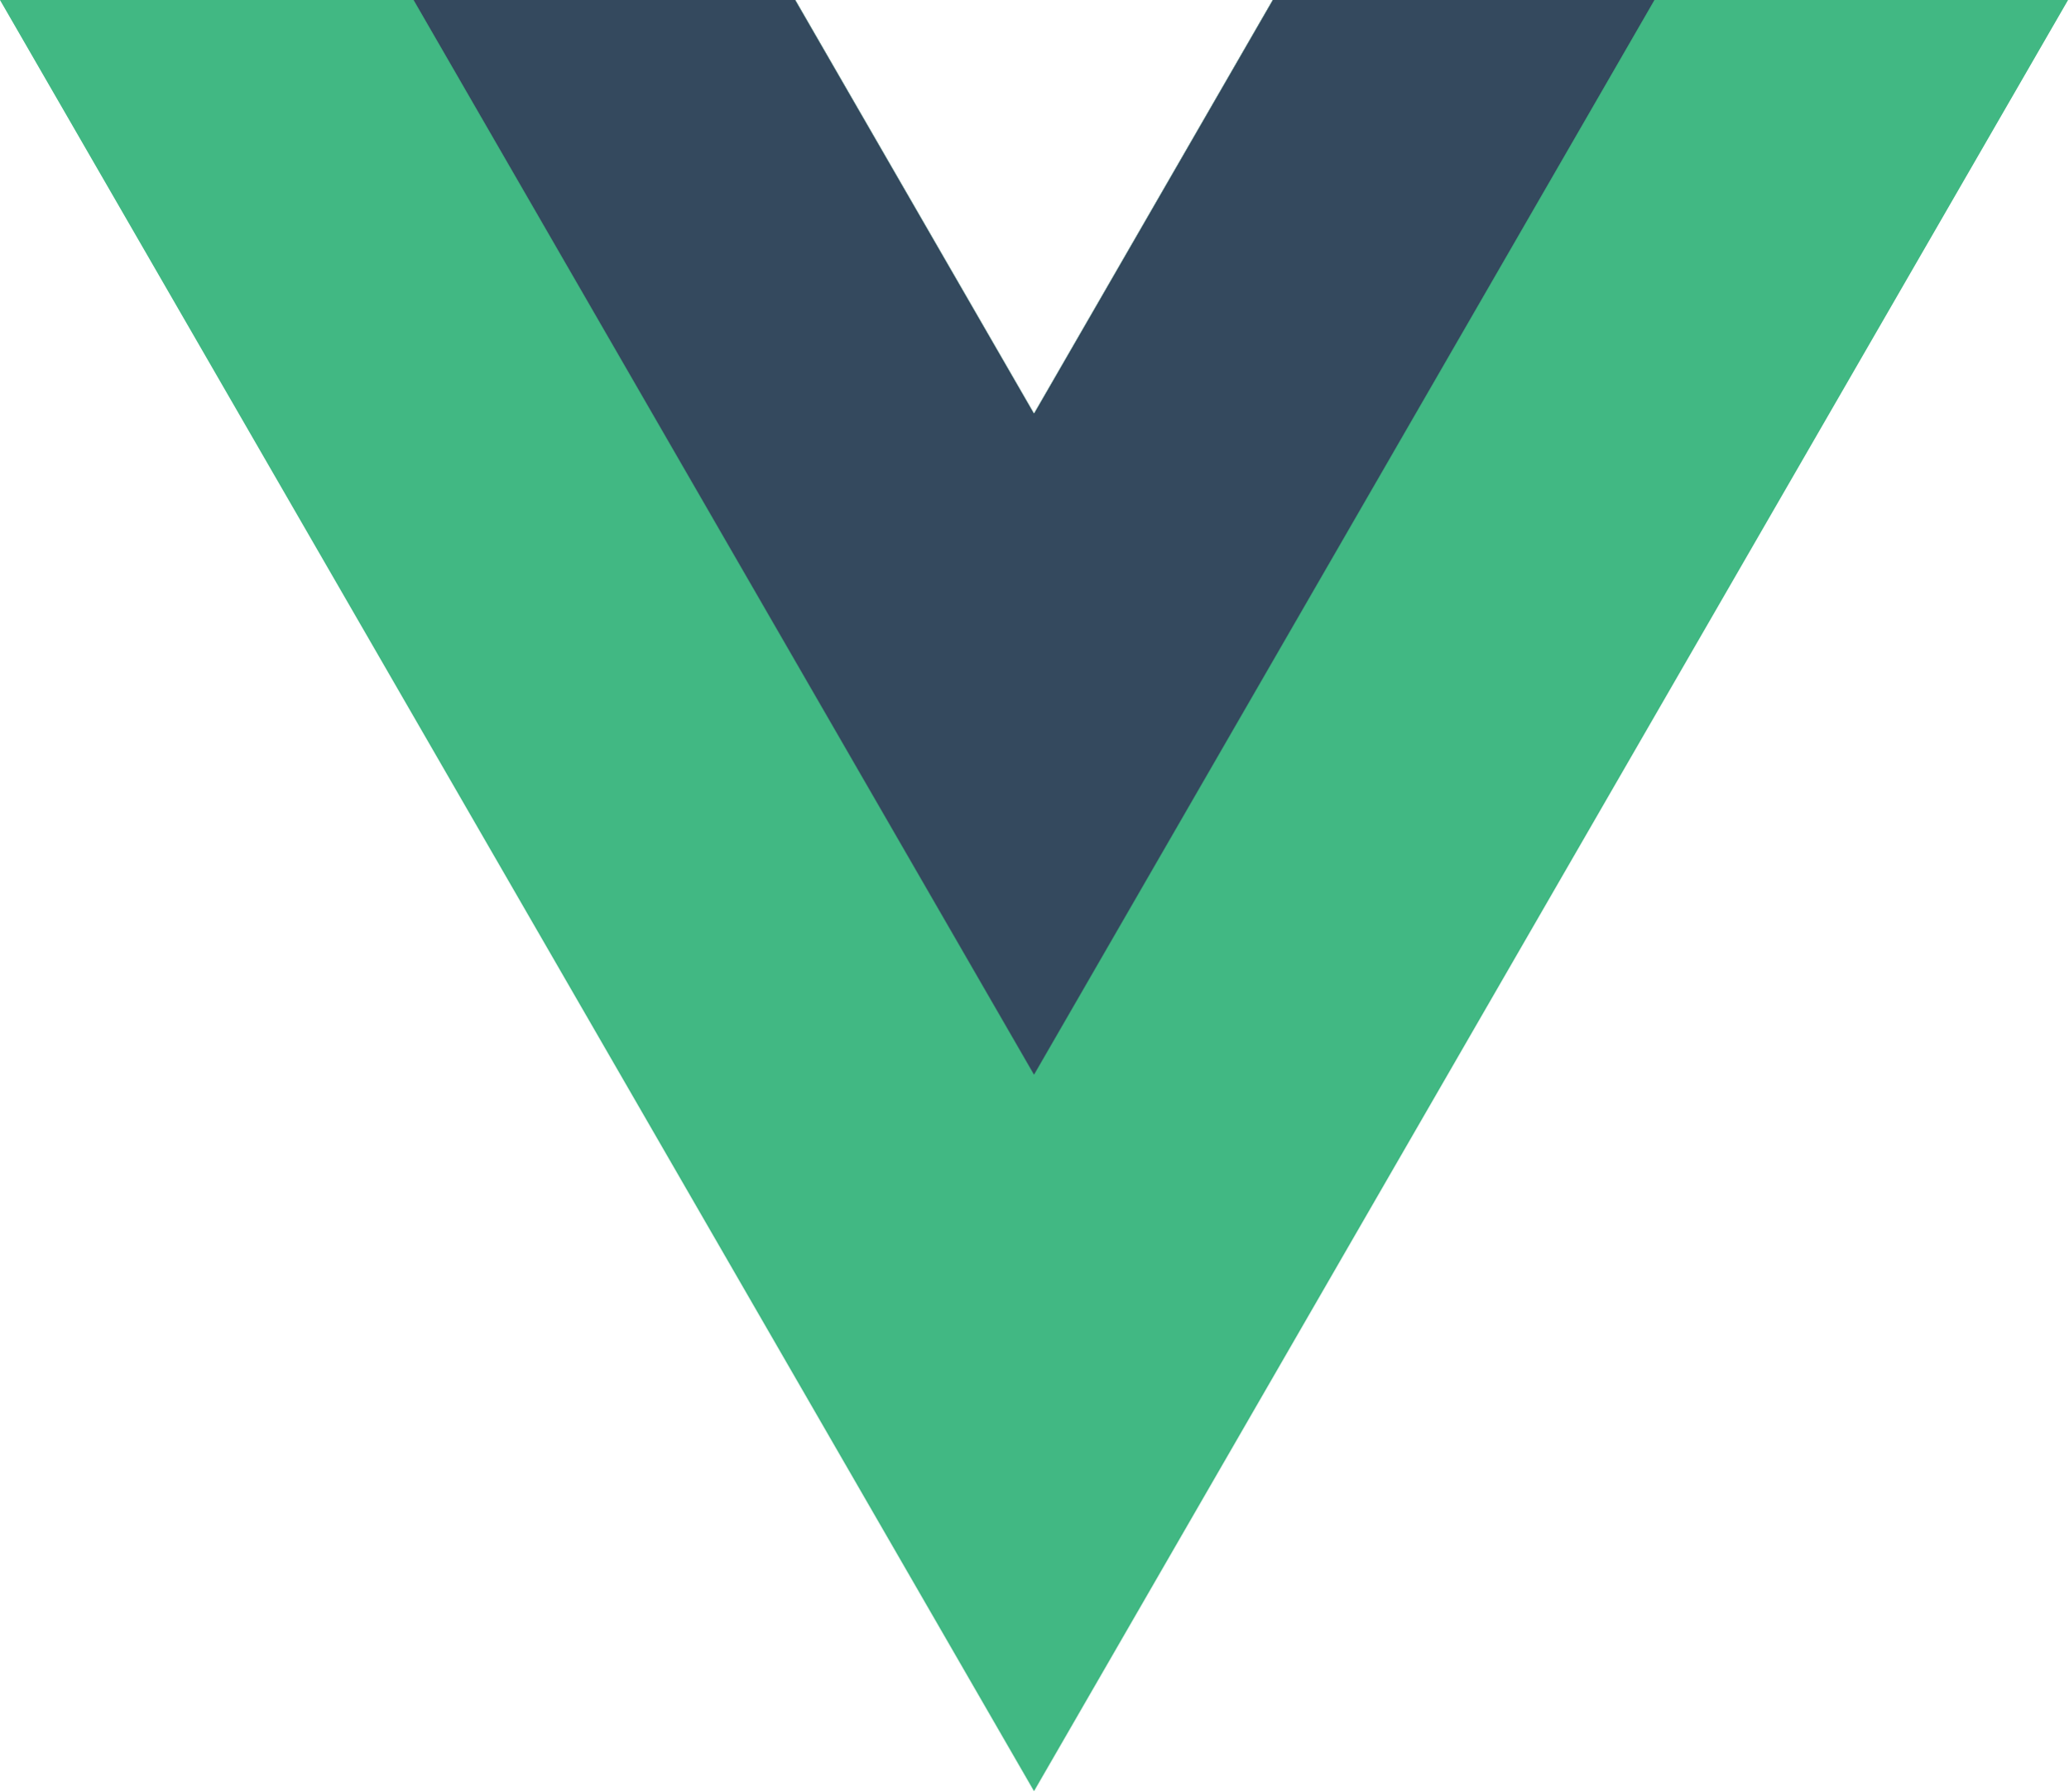
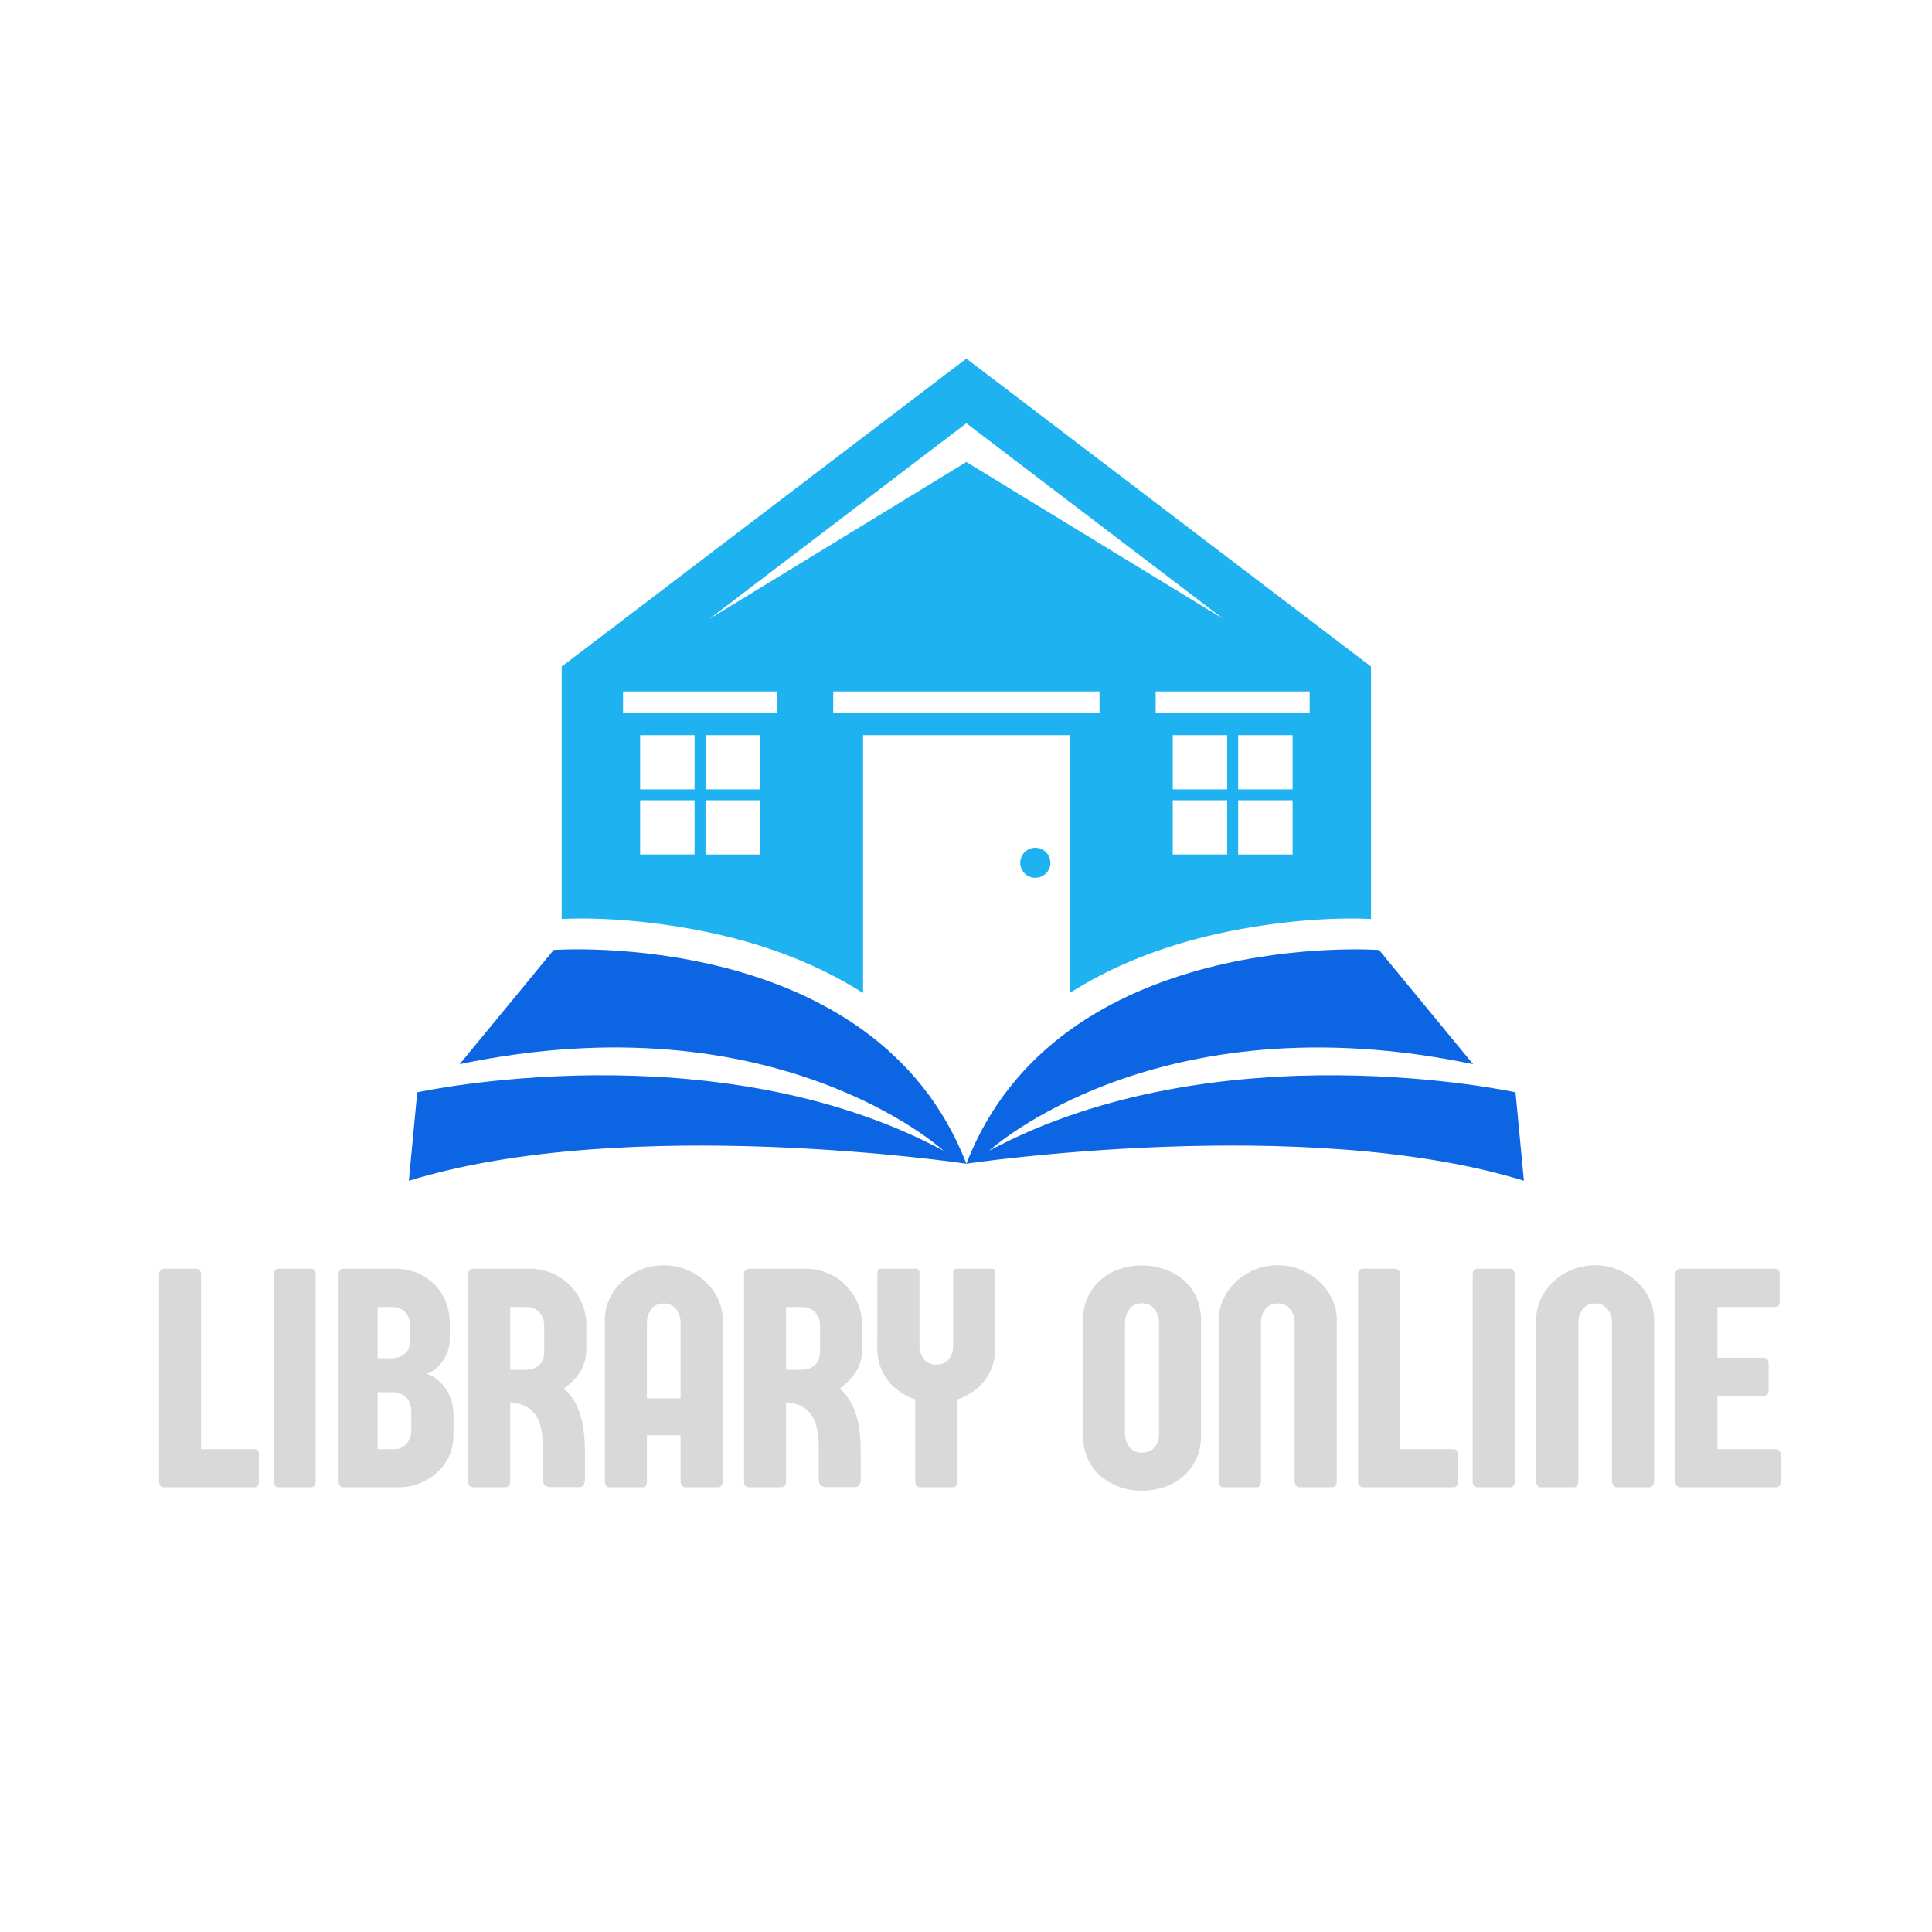
- <svg xmlns="http://www.w3.org/2000/svg" viewBox="0 0 261.76 226.69">
-   <path d="M161.096.001l-30.225 52.351L100.647.001H-.005l130.877 226.688L261.749.001z" fill="#41b883" />
-   <path d="M161.096.001l-30.225 52.351L100.647.001H52.346l78.526 136.01L209.398.001z" fill="#34495e" />
+ <svg xmlns="http://www.w3.org/2000/svg" width="500" zoomAndPan="magnify" viewBox="0 0 375 375" height="500" preserveAspectRatio="xMidYMid meet" version="1.0">
+   <defs>
+     <g />
+     <clipPath id="716c44d4e1">
+       <path d="M 79.359 184 L 295.797 184 L 295.797 229.195 L 79.359 229.195 Z M 79.359 184 " clip-rule="nonzero" />
+     </clipPath>
+     <clipPath id="18d0dd7359">
+       <path d="M 109 69.621 L 267 69.621 L 267 193 L 109 193 Z M 109 69.621 " clip-rule="nonzero" />
+     </clipPath>
+   </defs>
+   <g fill="#d9d9d9" fill-opacity="1">
+     <g transform="translate(28.67141, 288.6828)">
+       <g>
+         <path d="M 20.719 0 L 3.25 0 C 2.551 0 2.203 -0.391 2.203 -1.172 L 2.203 -41.234 C 2.203 -42.023 2.539 -42.422 3.219 -42.422 L 9.344 -42.422 C 10.02 -42.422 10.359 -42.023 10.359 -41.234 L 10.359 -7.391 L 20.719 -7.391 C 21.289 -7.391 21.578 -7.039 21.578 -6.344 L 21.578 -1.109 C 21.578 -0.367 21.289 0 20.719 0 Z M 20.719 0 " />
+       </g>
+     </g>
+   </g>
+   <g fill="#d9d9d9" fill-opacity="1">
+     <g transform="translate(50.91992, 288.6828)">
+       <g>
+         <path d="M 10.359 -41.234 L 10.359 -1.172 C 10.359 -0.391 10.02 0 9.344 0 L 3.219 0 C 2.539 0 2.203 -0.391 2.203 -1.172 L 2.203 -41.234 C 2.203 -42.023 2.539 -42.422 3.219 -42.422 L 9.344 -42.422 C 10.02 -42.422 10.359 -42.023 10.359 -41.234 Z M 10.359 -41.234 " />
+       </g>
+     </g>
+   </g>
+   <g fill="#d9d9d9" fill-opacity="1">
+     <g transform="translate(63.51514, 288.6828)">
+       <g>
+         <path d="M 16.312 -10.875 L 16.312 -14.625 C 16.312 -15.926 15.957 -16.891 15.25 -17.516 C 14.539 -18.141 13.727 -18.453 12.812 -18.453 L 9.781 -18.453 L 9.781 -7.391 L 12.969 -7.391 C 13.707 -7.391 14.32 -7.566 14.812 -7.922 C 15.301 -8.273 15.672 -8.719 15.922 -9.25 C 16.18 -9.789 16.312 -10.332 16.312 -10.875 Z M 16.031 -28.328 L 16.031 -31.328 C 16.031 -32.598 15.703 -33.523 15.047 -34.109 C 14.398 -34.691 13.57 -34.984 12.562 -34.984 L 9.781 -34.984 L 9.781 -25.047 L 12.469 -25.047 C 12.926 -25.047 13.43 -25.133 13.984 -25.312 C 14.535 -25.5 15.016 -25.828 15.422 -26.297 C 15.828 -26.766 16.031 -27.441 16.031 -28.328 Z M 23.781 -31.797 L 23.781 -28.75 C 23.781 -27.602 23.539 -26.551 23.062 -25.594 C 22.582 -24.633 21.992 -23.836 21.297 -23.203 C 20.609 -22.566 19.938 -22.18 19.281 -22.047 C 19.707 -21.922 20.211 -21.672 20.797 -21.297 C 21.379 -20.93 21.957 -20.422 22.531 -19.766 C 23.102 -19.117 23.57 -18.305 23.938 -17.328 C 24.312 -16.359 24.5 -15.211 24.5 -13.891 L 24.5 -10.078 C 24.5 -8.586 24.207 -7.223 23.625 -5.984 C 23.039 -4.754 22.25 -3.691 21.25 -2.797 C 20.258 -1.91 19.133 -1.223 17.875 -0.734 C 16.625 -0.242 15.316 0 13.953 0 L 3.25 0 C 2.551 0 2.203 -0.391 2.203 -1.172 L 2.203 -41.234 C 2.203 -42.023 2.551 -42.422 3.25 -42.422 L 13 -42.422 C 15.145 -42.422 17.023 -41.957 18.641 -41.031 C 20.254 -40.102 21.516 -38.844 22.422 -37.25 C 23.328 -35.656 23.781 -33.836 23.781 -31.797 Z M 23.781 -31.797 " />
+       </g>
+     </g>
+   </g>
+   <g fill="#d9d9d9" fill-opacity="1">
+     <g transform="translate(88.67496, 288.6828)">
+       <g>
+         <path d="M 16.953 -26.266 L 16.953 -31.359 C 16.953 -32.461 16.629 -33.344 15.984 -34 C 15.336 -34.656 14.484 -34.984 13.422 -34.984 L 10.359 -34.984 L 10.359 -22.812 L 13.219 -22.812 C 14.438 -22.812 15.363 -23.125 16 -23.75 C 16.633 -24.383 16.953 -25.223 16.953 -26.266 Z M 23.75 -0.031 L 18.109 -0.031 C 17.766 -0.031 17.441 -0.145 17.141 -0.375 C 16.848 -0.613 16.703 -0.957 16.703 -1.406 L 16.703 -7.812 C 16.703 -10.781 16.172 -12.93 15.109 -14.266 C 14.047 -15.609 12.461 -16.352 10.359 -16.5 L 10.359 -1.141 C 10.359 -0.379 10.02 0 9.344 0 L 3.219 0 C 2.539 0 2.203 -0.379 2.203 -1.141 L 2.203 -41.234 C 2.203 -42.023 2.551 -42.422 3.25 -42.422 L 14.078 -42.422 C 15.648 -42.422 17.109 -42.133 18.453 -41.562 C 19.805 -40.988 20.984 -40.191 21.984 -39.172 C 22.984 -38.148 23.758 -36.973 24.312 -35.641 C 24.863 -34.316 25.141 -32.891 25.141 -31.359 L 25.141 -26.969 C 25.141 -25.156 24.719 -23.609 23.875 -22.328 C 23.039 -21.055 22 -20 20.75 -19.156 C 22.145 -17.988 23.176 -16.41 23.844 -14.422 C 24.52 -12.43 24.859 -9.906 24.859 -6.844 L 24.859 -1.312 C 24.859 -1.051 24.773 -0.77 24.609 -0.469 C 24.453 -0.176 24.164 -0.031 23.75 -0.031 Z M 23.75 -0.031 " />
+       </g>
+     </g>
+   </g>
+   <g fill="#d9d9d9" fill-opacity="1">
+     <g transform="translate(115.459, 288.6828)">
+       <g>
+         <path d="M 10.109 -32 L 10.109 -17.266 L 16.641 -17.266 L 16.641 -32 C 16.641 -32.957 16.352 -33.812 15.781 -34.562 C 15.207 -35.312 14.41 -35.688 13.391 -35.688 C 12.348 -35.688 11.539 -35.312 10.969 -34.562 C 10.395 -33.812 10.109 -32.957 10.109 -32 Z M 24.828 -32.469 L 24.828 -1.219 C 24.828 -0.914 24.75 -0.633 24.594 -0.375 C 24.445 -0.125 24.195 0 23.844 0 L 17.625 0 C 17.32 0 17.082 -0.117 16.906 -0.359 C 16.727 -0.609 16.641 -0.895 16.641 -1.219 L 16.641 -10.109 L 10.109 -10.109 L 10.109 -1.203 C 10.109 -0.867 10.047 -0.582 9.922 -0.344 C 9.805 -0.113 9.566 0 9.203 0 L 2.734 0 C 2.504 0 2.312 -0.113 2.156 -0.344 C 2.008 -0.582 1.938 -0.867 1.938 -1.203 L 1.938 -32.469 C 1.938 -33.938 2.238 -35.312 2.844 -36.594 C 3.457 -37.883 4.289 -39.016 5.344 -39.984 C 6.395 -40.961 7.609 -41.723 8.984 -42.266 C 10.367 -42.816 11.828 -43.094 13.359 -43.094 C 14.898 -43.094 16.359 -42.816 17.734 -42.266 C 19.109 -41.723 20.328 -40.961 21.391 -39.984 C 22.453 -39.016 23.289 -37.883 23.906 -36.594 C 24.52 -35.312 24.828 -33.938 24.828 -32.469 Z M 24.828 -32.469 " />
+       </g>
+     </g>
+   </g>
+   <g fill="#d9d9d9" fill-opacity="1">
+     <g transform="translate(142.2123, 288.6828)">
+       <g>
+         <path d="M 16.953 -26.266 L 16.953 -31.359 C 16.953 -32.461 16.629 -33.344 15.984 -34 C 15.336 -34.656 14.484 -34.984 13.422 -34.984 L 10.359 -34.984 L 10.359 -22.812 L 13.219 -22.812 C 14.438 -22.812 15.363 -23.125 16 -23.75 C 16.633 -24.383 16.953 -25.223 16.953 -26.266 Z M 23.75 -0.031 L 18.109 -0.031 C 17.766 -0.031 17.441 -0.145 17.141 -0.375 C 16.848 -0.613 16.703 -0.957 16.703 -1.406 L 16.703 -7.812 C 16.703 -10.781 16.172 -12.93 15.109 -14.266 C 14.047 -15.609 12.461 -16.352 10.359 -16.5 L 10.359 -1.141 C 10.359 -0.379 10.02 0 9.344 0 L 3.219 0 C 2.539 0 2.203 -0.379 2.203 -1.141 L 2.203 -41.234 C 2.203 -42.023 2.551 -42.422 3.25 -42.422 L 14.078 -42.422 C 15.648 -42.422 17.109 -42.133 18.453 -41.562 C 19.805 -40.988 20.984 -40.191 21.984 -39.172 C 22.984 -38.148 23.758 -36.973 24.312 -35.641 C 24.863 -34.316 25.141 -32.891 25.141 -31.359 L 25.141 -26.969 C 25.141 -25.156 24.719 -23.609 23.875 -22.328 C 23.039 -21.055 22 -20 20.75 -19.156 C 22.145 -17.988 23.176 -16.41 23.844 -14.422 C 24.52 -12.43 24.859 -9.906 24.859 -6.844 L 24.859 -1.312 C 24.859 -1.051 24.773 -0.77 24.609 -0.469 C 24.453 -0.176 24.164 -0.031 23.75 -0.031 Z M 23.75 -0.031 " />
+       </g>
+     </g>
+   </g>
+   <g fill="#d9d9d9" fill-opacity="1">
+     <g transform="translate(168.9964, 288.6828)">
+       <g>
+         <path d="M 16.797 -17.047 L 16.797 -1.203 C 16.797 -0.398 16.5 0 15.906 0 L 9.562 0 C 8.945 0 8.641 -0.398 8.641 -1.203 L 8.641 -17.078 C 7.234 -17.547 5.973 -18.242 4.859 -19.172 C 3.742 -20.098 2.867 -21.227 2.234 -22.562 C 1.598 -23.906 1.281 -25.406 1.281 -27.062 L 1.312 -41.719 C 1.312 -41.926 1.363 -42.094 1.469 -42.219 C 1.57 -42.352 1.738 -42.422 1.969 -42.422 L 8.703 -42.422 C 8.953 -42.422 9.141 -42.352 9.266 -42.219 C 9.398 -42.094 9.469 -41.945 9.469 -41.781 L 9.469 -27.5 C 9.469 -26.539 9.742 -25.688 10.297 -24.938 C 10.848 -24.188 11.656 -23.812 12.719 -23.812 C 13.781 -23.812 14.594 -24.156 15.156 -24.844 C 15.719 -25.531 16 -26.352 16 -27.312 L 16 -41.719 C 16 -41.926 16.055 -42.094 16.172 -42.219 C 16.285 -42.352 16.453 -42.422 16.672 -42.422 L 23.547 -42.422 C 23.973 -42.422 24.188 -42.195 24.188 -41.75 L 24.188 -27.062 C 24.188 -25.375 23.863 -23.859 23.219 -22.516 C 22.57 -21.18 21.691 -20.051 20.578 -19.125 C 19.473 -18.207 18.211 -17.516 16.797 -17.047 Z M 16.797 -17.047 " />
+       </g>
+     </g>
+   </g>
+   <g fill="#d9d9d9" fill-opacity="1">
+     <g transform="translate(194.4626, 288.6828)">
+       <g />
+     </g>
+   </g>
+   <g fill="#d9d9d9" fill-opacity="1">
+     <g transform="translate(208.682, 288.6828)">
+       <g>
+         <path d="M 24.438 -32.438 L 24.438 -9.969 C 24.438 -8.312 24.129 -6.82 23.516 -5.5 C 22.898 -4.188 22.062 -3.066 21 -2.141 C 19.938 -1.223 18.707 -0.523 17.312 -0.047 C 15.926 0.43 14.469 0.672 12.938 0.672 C 11.406 0.672 9.953 0.422 8.578 -0.078 C 7.211 -0.578 6 -1.285 4.938 -2.203 C 3.875 -3.129 3.039 -4.25 2.438 -5.562 C 1.832 -6.883 1.531 -8.352 1.531 -9.969 L 1.531 -32.438 C 1.531 -34.094 1.832 -35.578 2.438 -36.891 C 3.039 -38.211 3.875 -39.332 4.938 -40.25 C 6 -41.164 7.211 -41.863 8.578 -42.344 C 9.953 -42.82 11.406 -43.062 12.938 -43.062 C 14.469 -43.062 15.926 -42.82 17.312 -42.344 C 18.707 -41.863 19.938 -41.164 21 -40.25 C 22.062 -39.332 22.898 -38.219 23.516 -36.906 C 24.129 -35.602 24.438 -34.113 24.438 -32.438 Z M 13 -35.719 C 11.957 -35.719 11.145 -35.336 10.562 -34.578 C 9.977 -33.816 9.688 -32.945 9.688 -31.969 L 9.688 -10.391 C 9.688 -9.43 9.969 -8.578 10.531 -7.828 C 11.094 -7.086 11.895 -6.719 12.938 -6.719 C 14 -6.719 14.82 -7.055 15.406 -7.734 C 15.988 -8.422 16.281 -9.242 16.281 -10.203 L 16.281 -31.969 C 16.281 -32.945 15.988 -33.816 15.406 -34.578 C 14.82 -35.336 14.02 -35.719 13 -35.719 Z M 13 -35.719 " />
+       </g>
+     </g>
+   </g>
+   <g fill="#d9d9d9" fill-opacity="1">
+     <g transform="translate(234.6386, 288.6828)">
+       <g>
+         <path d="M 23.844 0 L 17.625 0 C 17.32 0 17.082 -0.117 16.906 -0.359 C 16.727 -0.609 16.641 -0.895 16.641 -1.219 L 16.641 -32 C 16.641 -32.957 16.352 -33.812 15.781 -34.562 C 15.207 -35.312 14.41 -35.688 13.391 -35.688 C 12.348 -35.688 11.539 -35.312 10.969 -34.562 C 10.395 -33.812 10.109 -32.957 10.109 -32 L 10.109 -1.203 C 10.109 -0.867 10.039 -0.582 9.906 -0.344 C 9.781 -0.113 9.547 0 9.203 0 L 2.734 0 C 2.504 0 2.312 -0.113 2.156 -0.344 C 2.008 -0.582 1.938 -0.867 1.938 -1.203 L 1.938 -32.469 C 1.938 -33.938 2.238 -35.312 2.844 -36.594 C 3.457 -37.883 4.289 -39.016 5.344 -39.984 C 6.395 -40.961 7.609 -41.723 8.984 -42.266 C 10.367 -42.816 11.828 -43.094 13.359 -43.094 C 14.898 -43.094 16.359 -42.816 17.734 -42.266 C 19.109 -41.723 20.328 -40.961 21.391 -39.984 C 22.453 -39.016 23.289 -37.883 23.906 -36.594 C 24.52 -35.312 24.828 -33.938 24.828 -32.469 L 24.828 -1.219 C 24.828 -0.914 24.75 -0.633 24.594 -0.375 C 24.445 -0.125 24.195 0 23.844 0 Z M 23.844 0 " />
+       </g>
+     </g>
+   </g>
+   <g fill="#d9d9d9" fill-opacity="1">
+     <g transform="translate(261.392, 288.6828)">
+       <g>
+         <path d="M 20.719 0 L 3.25 0 C 2.551 0 2.203 -0.391 2.203 -1.172 L 2.203 -41.234 C 2.203 -42.023 2.539 -42.422 3.219 -42.422 L 9.344 -42.422 C 10.02 -42.422 10.359 -42.023 10.359 -41.234 L 10.359 -7.391 L 20.719 -7.391 C 21.289 -7.391 21.578 -7.039 21.578 -6.344 L 21.578 -1.109 C 21.578 -0.367 21.289 0 20.719 0 Z M 20.719 0 " />
+       </g>
+     </g>
+   </g>
+   <g fill="#d9d9d9" fill-opacity="1">
+     <g transform="translate(283.6405, 288.6828)">
+       <g>
+         <path d="M 10.359 -41.234 L 10.359 -1.172 C 10.359 -0.391 10.02 0 9.344 0 L 3.219 0 C 2.539 0 2.203 -0.391 2.203 -1.172 L 2.203 -41.234 C 2.203 -42.023 2.539 -42.422 3.219 -42.422 L 9.344 -42.422 C 10.02 -42.422 10.359 -42.023 10.359 -41.234 Z M 10.359 -41.234 " />
+       </g>
+     </g>
+   </g>
+   <g fill="#d9d9d9" fill-opacity="1">
+     <g transform="translate(296.2357, 288.6828)">
+       <g>
+         <path d="M 23.844 0 L 17.625 0 C 17.32 0 17.082 -0.117 16.906 -0.359 C 16.727 -0.609 16.641 -0.895 16.641 -1.219 L 16.641 -32 C 16.641 -32.957 16.352 -33.812 15.781 -34.562 C 15.207 -35.312 14.41 -35.688 13.391 -35.688 C 12.348 -35.688 11.539 -35.312 10.969 -34.562 C 10.395 -33.812 10.109 -32.957 10.109 -32 L 10.109 -1.203 C 10.109 -0.867 10.039 -0.582 9.906 -0.344 C 9.781 -0.113 9.547 0 9.203 0 L 2.734 0 C 2.504 0 2.312 -0.113 2.156 -0.344 C 2.008 -0.582 1.938 -0.867 1.938 -1.203 L 1.938 -32.469 C 1.938 -33.938 2.238 -35.312 2.844 -36.594 C 3.457 -37.883 4.289 -39.016 5.344 -39.984 C 6.395 -40.961 7.609 -41.723 8.984 -42.266 C 10.367 -42.816 11.828 -43.094 13.359 -43.094 C 14.898 -43.094 16.359 -42.816 17.734 -42.266 C 19.109 -41.723 20.328 -40.961 21.391 -39.984 C 22.453 -39.016 23.289 -37.883 23.906 -36.594 C 24.52 -35.312 24.828 -33.938 24.828 -32.469 L 24.828 -1.219 C 24.828 -0.914 24.75 -0.633 24.594 -0.375 C 24.445 -0.125 24.195 0 23.844 0 Z M 23.844 0 " />
+       </g>
+     </g>
+   </g>
+   <g fill="#d9d9d9" fill-opacity="1">
+     <g transform="translate(322.9891, 288.6828)">
+       <g>
+         <path d="M 10.359 -7.391 L 21.734 -7.391 C 21.984 -7.391 22.191 -7.301 22.359 -7.125 C 22.535 -6.945 22.625 -6.688 22.625 -6.344 L 22.625 -1.078 C 22.625 -0.703 22.535 -0.426 22.359 -0.25 C 22.191 -0.082 21.984 0 21.734 0 L 3.25 0 C 2.551 0 2.203 -0.391 2.203 -1.172 L 2.203 -41.234 C 2.203 -42.023 2.551 -42.422 3.25 -42.422 L 21.578 -42.422 C 22.148 -42.422 22.438 -42.047 22.438 -41.297 L 22.438 -36.078 C 22.438 -35.348 22.148 -34.984 21.578 -34.984 L 10.359 -34.984 L 10.359 -25.141 L 19.312 -25.141 C 19.582 -25.141 19.812 -25.055 20 -24.891 C 20.195 -24.723 20.297 -24.445 20.297 -24.062 L 20.297 -18.828 C 20.297 -18.453 20.203 -18.18 20.016 -18.016 C 19.828 -17.859 19.594 -17.781 19.312 -17.781 L 10.359 -17.781 Z M 10.359 -7.391 " />
+       </g>
+     </g>
+   </g>
+   <g clip-path="url(#716c44d4e1)">
+     <path fill="#0c66e3" d="M 183.141 223.344 C 183.141 223.344 150.812 193.668 89.219 206.551 L 107.469 184.391 C 107.469 184.391 169.766 179.852 187.574 225.871 C 187.574 225.871 253.207 216.062 295.785 229.176 L 294.16 212.016 C 294.16 212.016 236.641 199.434 192.004 223.348 C 192.004 223.348 224.332 193.672 285.93 206.555 L 267.676 184.395 C 267.676 184.395 205.383 179.855 187.57 225.875 C 187.57 225.875 121.938 216.066 79.359 229.18 L 80.984 212.02 C 80.984 212.016 138.504 199.43 183.141 223.344 " fill-opacity="1" fill-rule="evenodd" />
+   </g>
+   <g clip-path="url(#18d0dd7359)">
+     <path fill="#1eb3f0" d="M 187.57 82.16 L 137.645 120.16 L 187.57 89.676 L 237.5 120.16 Z M 200.957 164.547 C 202.574 164.547 203.883 165.855 203.883 167.465 C 203.883 169.078 202.574 170.383 200.957 170.383 C 199.34 170.383 198.027 169.078 198.027 167.465 C 198.031 165.855 199.34 164.547 200.957 164.547 Z M 161.73 134.207 L 213.414 134.207 L 213.414 138.445 L 161.73 138.445 Z M 238.195 165.855 L 227.629 165.855 L 227.629 155.328 L 238.195 155.328 Z M 250.891 155.332 L 250.891 165.859 L 240.324 165.859 L 240.324 155.332 Z M 240.324 142.688 L 250.891 142.688 L 250.891 153.211 L 240.324 153.211 Z M 227.633 142.688 L 238.199 142.688 L 238.199 153.211 L 227.633 153.211 Z M 224.312 134.207 L 254.211 134.207 L 254.211 138.445 L 224.312 138.445 Z M 134.816 165.855 L 124.25 165.855 L 124.25 155.328 L 134.816 155.328 Z M 147.512 155.332 L 147.512 165.859 L 136.941 165.859 L 136.941 155.332 Z M 136.945 142.688 L 147.516 142.688 L 147.516 153.211 L 136.945 153.211 Z M 124.25 142.688 L 134.816 142.688 L 134.816 153.211 L 124.25 153.211 Z M 120.934 134.207 L 150.832 134.207 L 150.832 138.445 L 120.934 138.445 Z M 187.57 69.605 L 109.027 129.379 L 109.027 178.363 C 119.715 177.879 132.512 179.531 142.492 182.129 C 151.57 184.488 160.047 187.98 167.52 192.742 L 167.52 142.688 L 207.625 142.688 L 207.625 192.746 C 215.094 187.98 223.57 184.492 232.652 182.133 C 242.629 179.535 255.426 177.883 266.113 178.367 L 266.113 129.379 Z M 187.57 69.605 " fill-opacity="1" fill-rule="evenodd" />
+   </g>
</svg>
